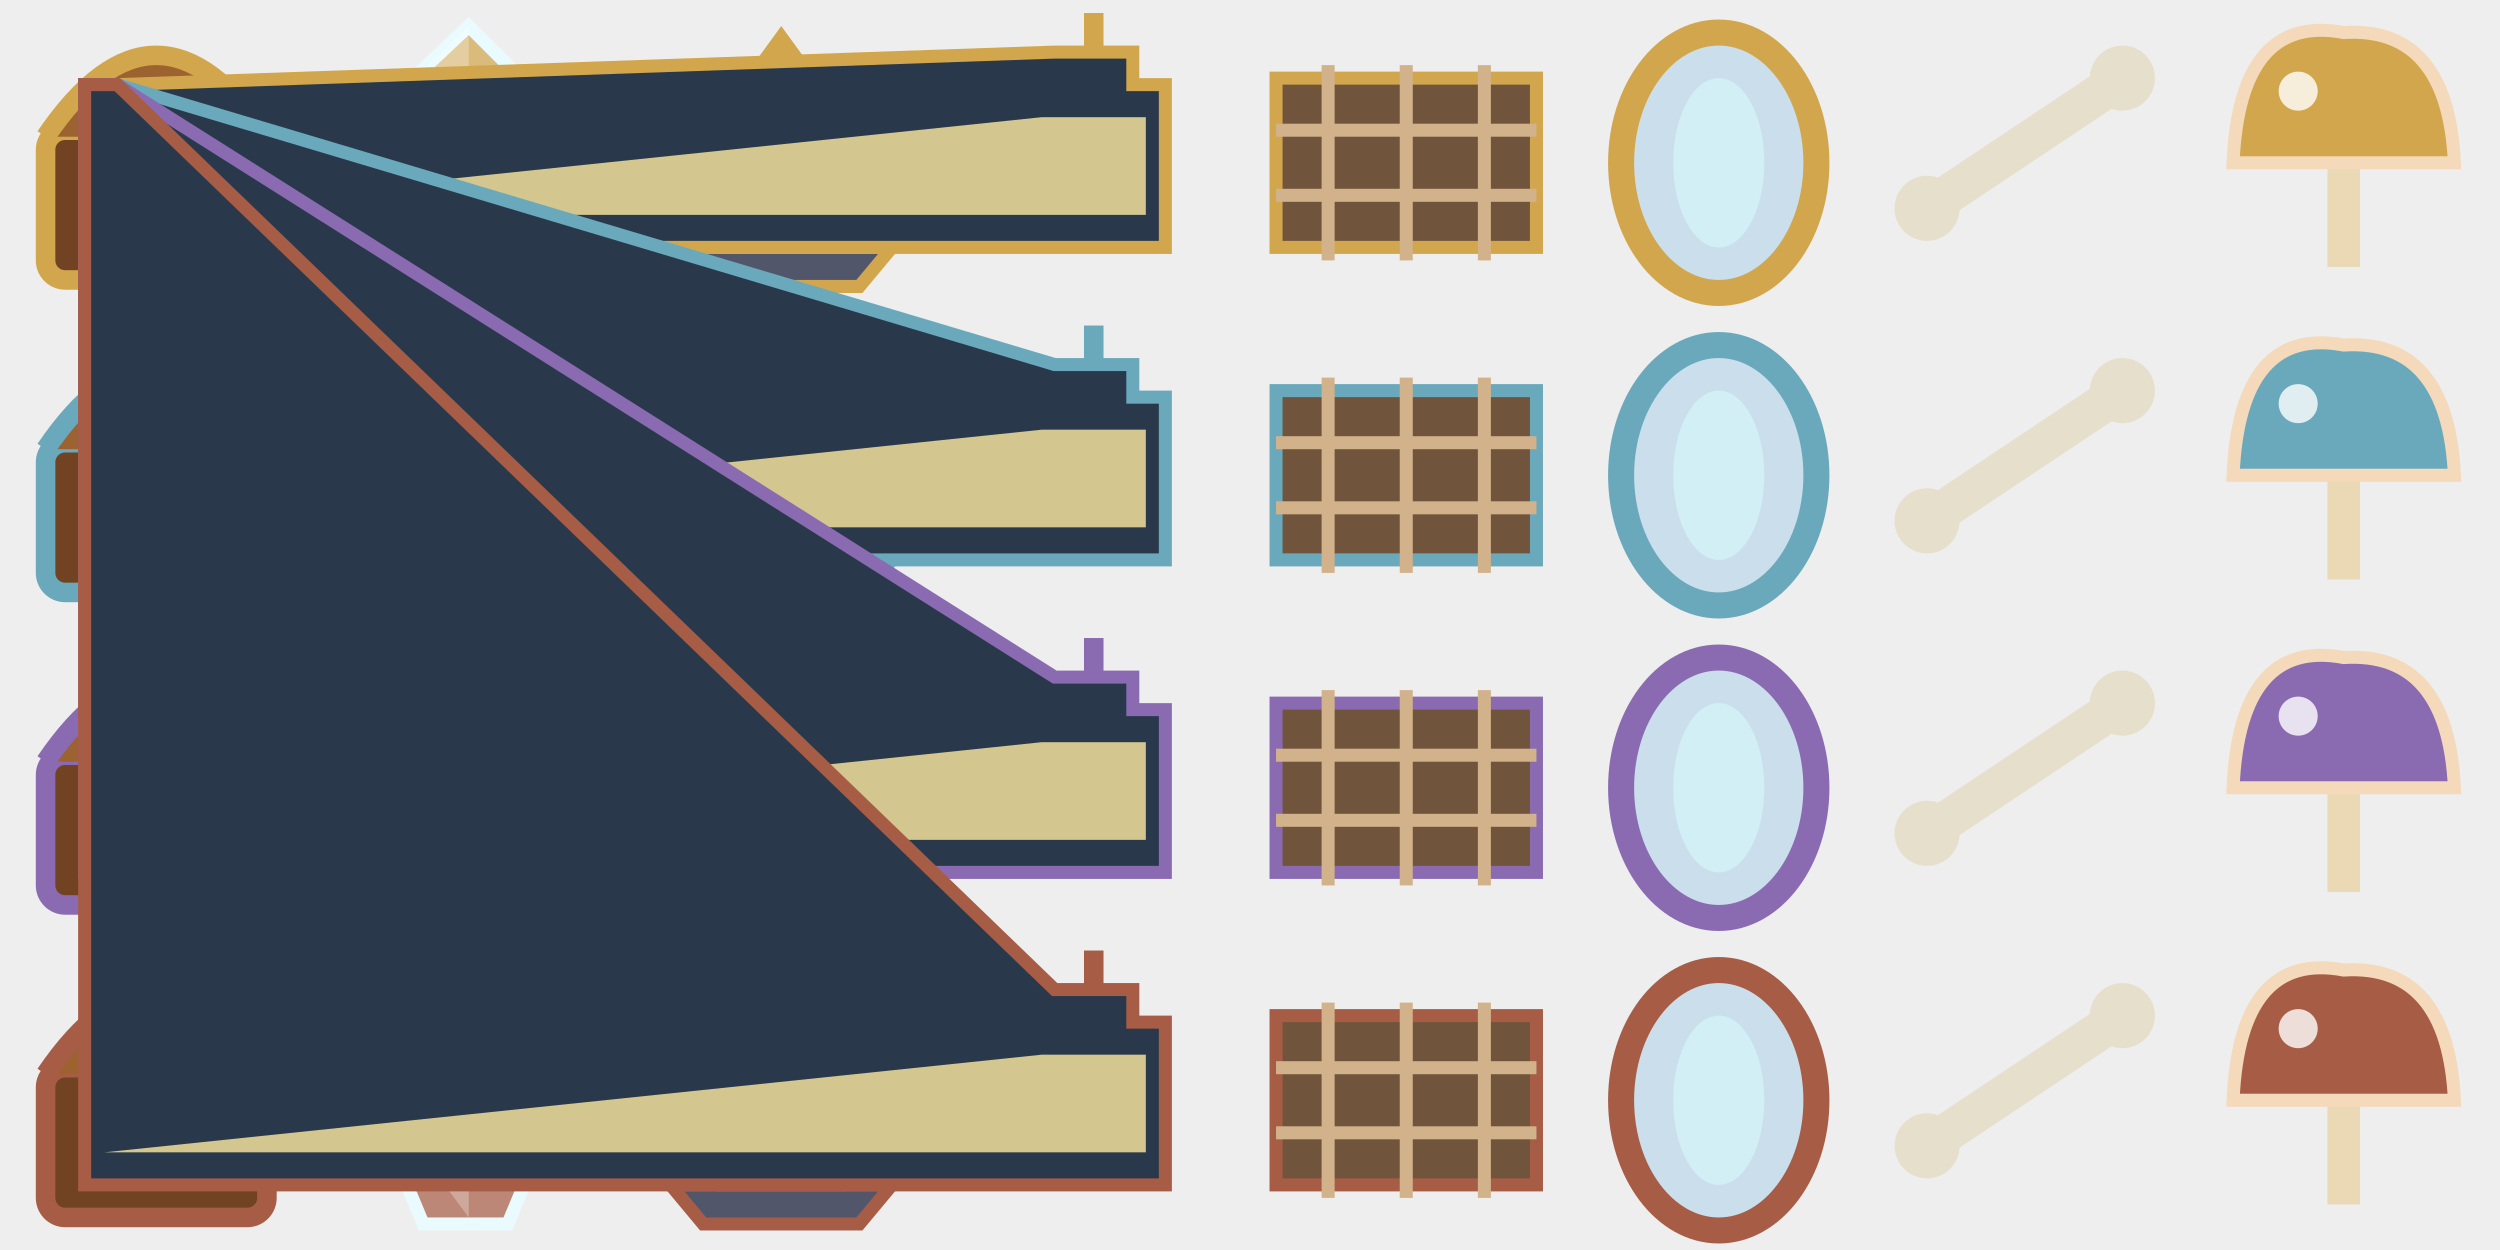
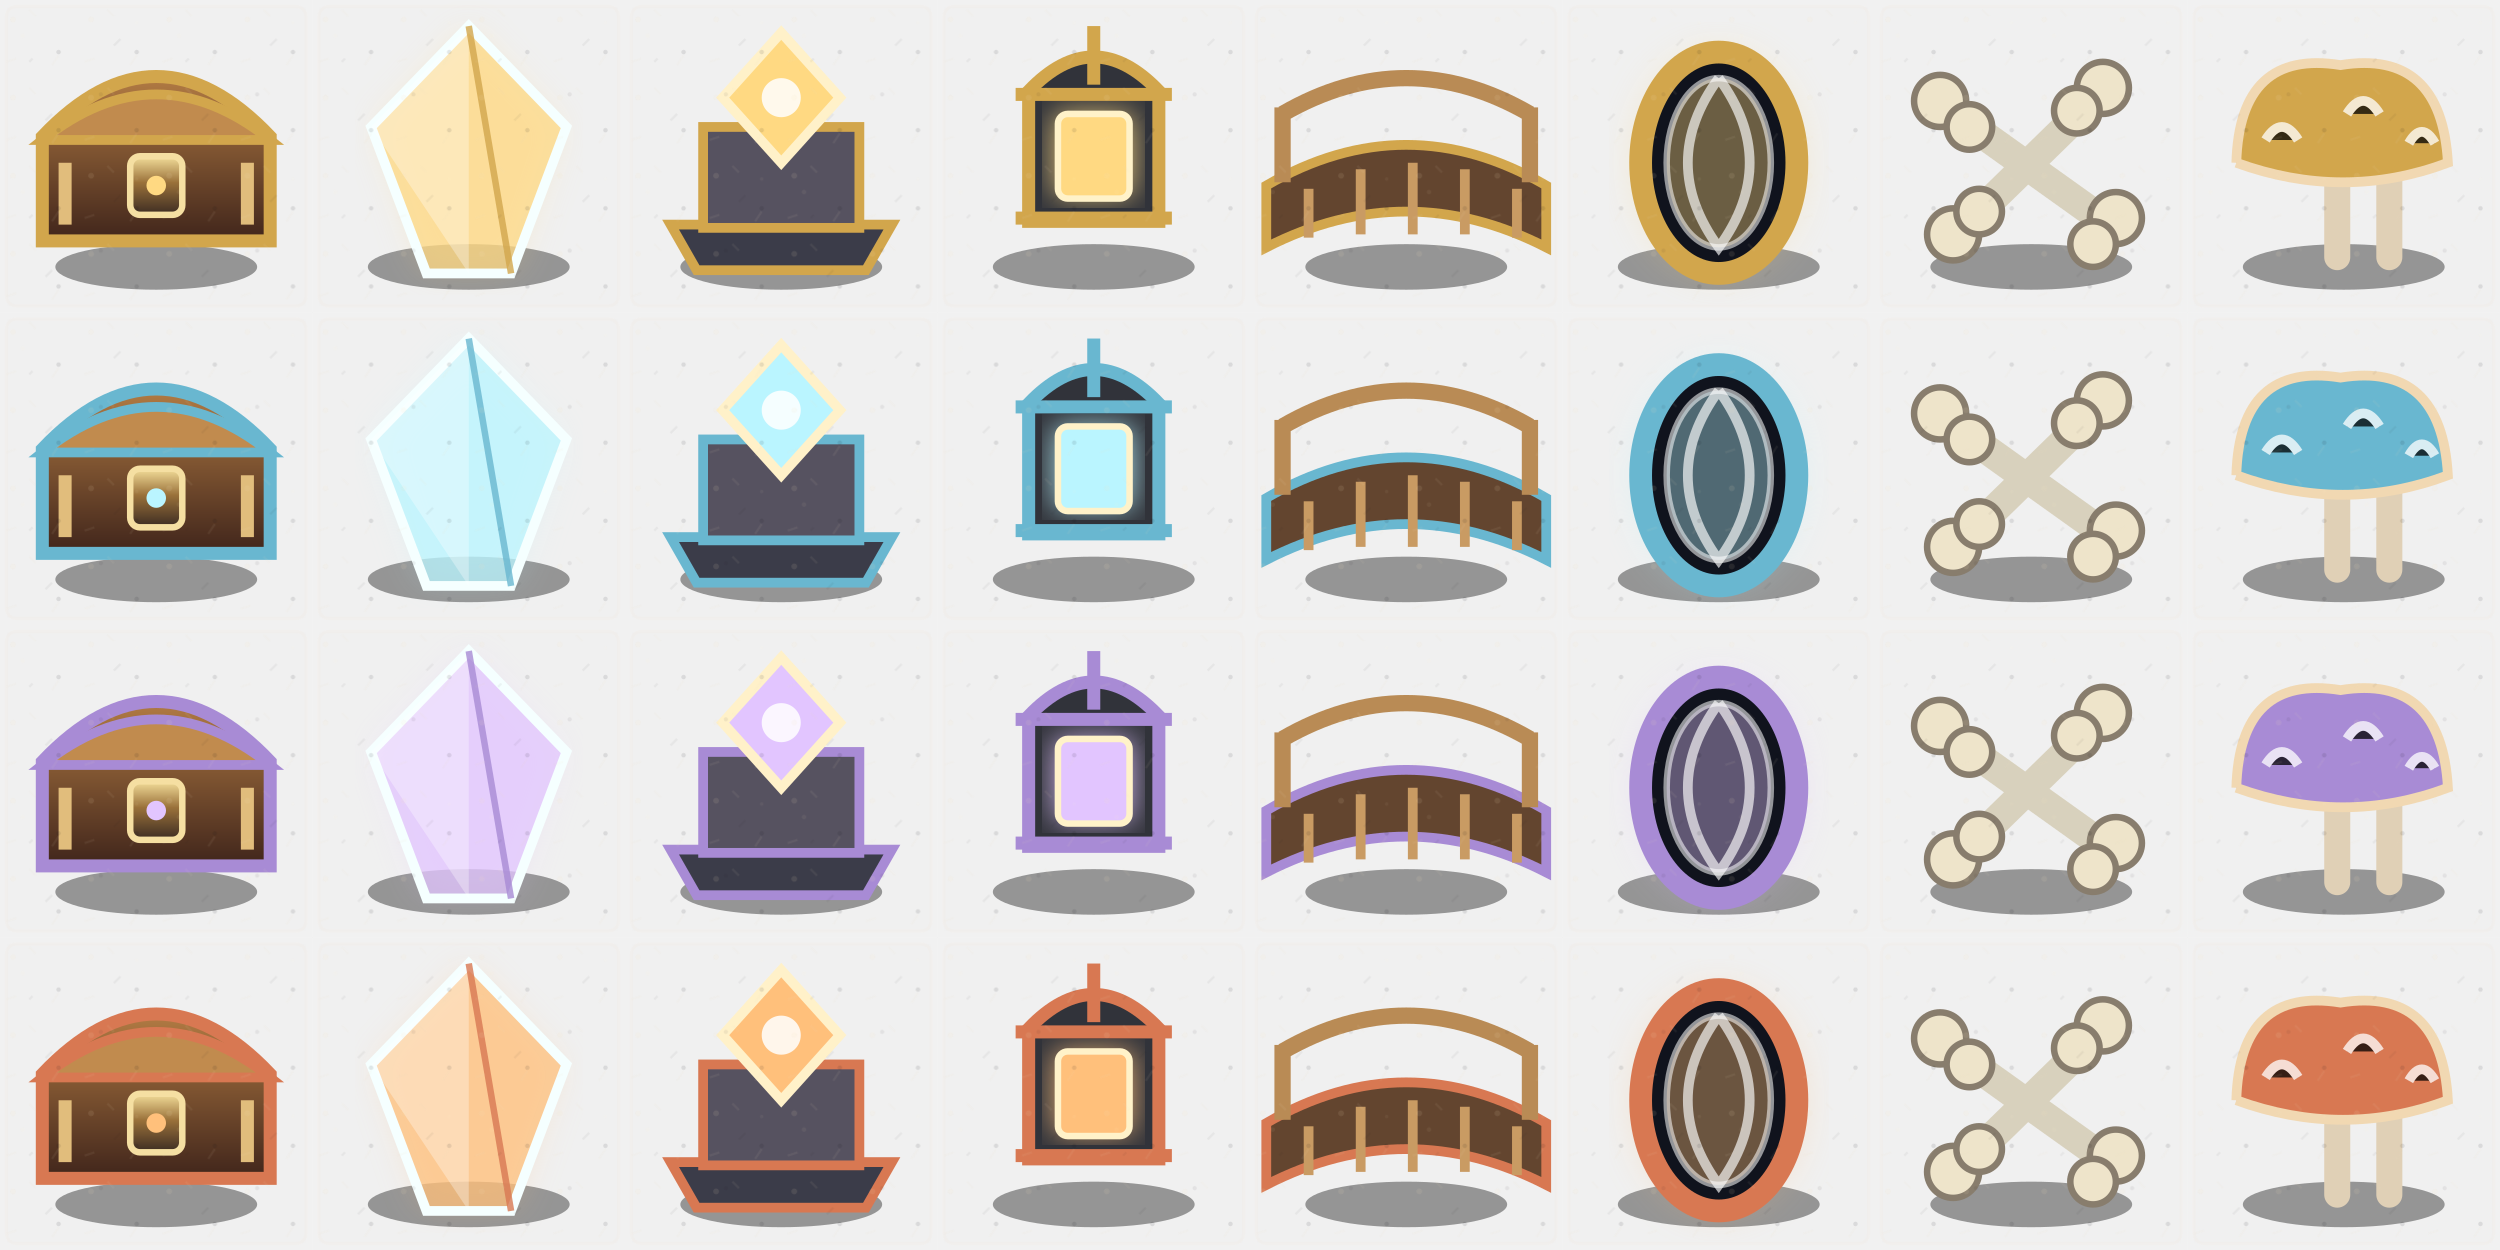
- <svg xmlns="http://www.w3.org/2000/svg" width="384" height="192" viewBox="0 0 384 192">
-   <g>
-     <rect x="0" y="0" width="48" height="48" fill="#101928" fill-opacity=".01" />
-     <rect x="7" y="20" width="34" height="23" rx="3" fill="#714322" stroke="#d2a64c" stroke-width="3" />
-     <path d="M7 21q17 -25 34 0" fill="#9c6330" stroke="#d2a64c" stroke-width="3" />
-     <rect x="21" y="28" width="6" height="8" fill="#f5db7d" />
-   </g>
-   <g>
-     <rect x="48" y="0" width="48" height="48" fill="#101928" fill-opacity=".01" />
-     <path d="M72 4L88 20L78 44L65 44L55 20Z" fill="#d2a64c" fill-opacity=".7" stroke="#e9fbff" stroke-width="2" />
-     <path d="M72 4L72 43L55 20Z" fill="#fff" fill-opacity=".28" />
-   </g>
-   <g>
-     <rect x="96" y="0" width="48" height="48" fill="#101928" fill-opacity=".01" />
-     <path d="M103 38H137L132 44H108Z" fill="#51566a" stroke="#d2a64c" stroke-width="2" />
-     <rect x="111" y="18" width="18" height="20" fill="#42465a" stroke="#d2a64c" stroke-width="2" />
-     <path d="M120 4l8 11l-8 9l-8 -9Z" fill="#d2a64c" />
-   </g>
-   <g>
-     <rect x="144" y="0" width="48" height="48" fill="#101928" fill-opacity=".01" />
-     <path d="M162 8h12v5h5v25H13V13h5Z" fill="#29394b" stroke="#d2a64c" stroke-width="2" />
-     <path d="M160 18h16v15H16Z" fill="#ffe9a0" fill-opacity=".8" />
-     <path d="M168 2v6" stroke="#d2a64c" stroke-width="3" />
-   </g>
-   <g>
-     <rect x="192" y="0" width="48" height="48" fill="#101928" fill-opacity=".01" />
-     <path d="M196 12H236V38H196Z" fill="#70543c" stroke="#d2a64c" stroke-width="2" />
-     <path d="M196 20H236M196 30H236M204 10v30m12 -30v30m12 -30v30" stroke="#d2b28a" stroke-width="2" />
-   </g>
-   <g>
-     <rect x="240" y="0" width="48" height="48" fill="#101928" fill-opacity=".01" />
-     <ellipse cx="264" cy="25" rx="15" ry="20" fill="#4ca9df" fill-opacity=".22" stroke="#d2a64c" stroke-width="4" />
-     <ellipse cx="264" cy="25" rx="7" ry="13" fill="#d9fbff" fill-opacity=".55" />
-   </g>
-   <g>
-     <rect x="288" y="0" width="48" height="48" fill="#101928" fill-opacity=".01" />
-     <path d="M296 32L326 12" stroke="#e6dfcc" stroke-width="6" />
-     <circle cx="296" cy="32" r="5" fill="#e6dfcc" />
-     <circle cx="326" cy="12" r="5" fill="#e6dfcc" />
-   </g>
-   <g>
-     <rect x="336" y="0" width="48" height="48" fill="#101928" fill-opacity=".01" />
-     <path d="M360 24v17" stroke="#ead9b4" stroke-width="5" />
-     <path d="M343 25q1 -23 17 -20q16 -1 17 20Z" fill="#d2a64c" stroke="#f4d9ba" stroke-width="2" />
-     <circle cx="353" cy="14" r="3" fill="#fff" fill-opacity=".8" />
-   </g>
-   <g>
-     <rect x="0" y="48" width="48" height="48" fill="#101928" fill-opacity=".01" />
-     <rect x="7" y="68" width="34" height="23" rx="3" fill="#714322" stroke="#69a9bb" stroke-width="3" />
-     <path d="M7 69q17 -25 34 0" fill="#9c6330" stroke="#69a9bb" stroke-width="3" />
-     <rect x="21" y="76" width="6" height="8" fill="#f5db7d" />
-   </g>
-   <g>
-     <rect x="48" y="48" width="48" height="48" fill="#101928" fill-opacity=".01" />
-     <path d="M72 52L88 68L78 92L65 92L55 68Z" fill="#69a9bb" fill-opacity=".7" stroke="#e9fbff" stroke-width="2" />
-     <path d="M72 52L72 91L55 68Z" fill="#fff" fill-opacity=".28" />
-   </g>
-   <g>
-     <rect x="96" y="48" width="48" height="48" fill="#101928" fill-opacity=".01" />
-     <path d="M103 86H137L132 92H108Z" fill="#51566a" stroke="#69a9bb" stroke-width="2" />
-     <rect x="111" y="66" width="18" height="20" fill="#42465a" stroke="#69a9bb" stroke-width="2" />
-     <path d="M120 52l8 11l-8 9l-8 -9Z" fill="#69a9bb" />
-   </g>
-   <g>
-     <rect x="144" y="48" width="48" height="48" fill="#101928" fill-opacity=".01" />
-     <path d="M162 56h12v5h5v25H13V13h5Z" fill="#29394b" stroke="#69a9bb" stroke-width="2" />
-     <path d="M160 66h16v15H16Z" fill="#ffe9a0" fill-opacity=".8" />
-     <path d="M168 50v6" stroke="#69a9bb" stroke-width="3" />
-   </g>
-   <g>
-     <rect x="192" y="48" width="48" height="48" fill="#101928" fill-opacity=".01" />
-     <path d="M196 60H236V86H196Z" fill="#70543c" stroke="#69a9bb" stroke-width="2" />
-     <path d="M196 68H236M196 78H236M204 58v30m12 -30v30m12 -30v30" stroke="#d2b28a" stroke-width="2" />
-   </g>
-   <g>
-     <rect x="240" y="48" width="48" height="48" fill="#101928" fill-opacity=".01" />
-     <ellipse cx="264" cy="73" rx="15" ry="20" fill="#4ca9df" fill-opacity=".22" stroke="#69a9bb" stroke-width="4" />
-     <ellipse cx="264" cy="73" rx="7" ry="13" fill="#d9fbff" fill-opacity=".55" />
-   </g>
-   <g>
-     <rect x="288" y="48" width="48" height="48" fill="#101928" fill-opacity=".01" />
-     <path d="M296 80L326 60" stroke="#e6dfcc" stroke-width="6" />
-     <circle cx="296" cy="80" r="5" fill="#e6dfcc" />
-     <circle cx="326" cy="60" r="5" fill="#e6dfcc" />
-   </g>
-   <g>
-     <rect x="336" y="48" width="48" height="48" fill="#101928" fill-opacity=".01" />
-     <path d="M360 72v17" stroke="#ead9b4" stroke-width="5" />
-     <path d="M343 73q1 -23 17 -20q16 -1 17 20Z" fill="#69a9bb" stroke="#f4d9ba" stroke-width="2" />
-     <circle cx="353" cy="62" r="3" fill="#fff" fill-opacity=".8" />
-   </g>
-   <g>
-     <rect x="0" y="96" width="48" height="48" fill="#101928" fill-opacity=".01" />
-     <rect x="7" y="116" width="34" height="23" rx="3" fill="#714322" stroke="#8a6bb2" stroke-width="3" />
-     <path d="M7 117q17 -25 34 0" fill="#9c6330" stroke="#8a6bb2" stroke-width="3" />
-     <rect x="21" y="124" width="6" height="8" fill="#f5db7d" />
-   </g>
-   <g>
-     <rect x="48" y="96" width="48" height="48" fill="#101928" fill-opacity=".01" />
-     <path d="M72 100L88 116L78 140L65 140L55 116Z" fill="#8a6bb2" fill-opacity=".7" stroke="#e9fbff" stroke-width="2" />
-     <path d="M72 100L72 139L55 116Z" fill="#fff" fill-opacity=".28" />
-   </g>
-   <g>
-     <rect x="96" y="96" width="48" height="48" fill="#101928" fill-opacity=".01" />
-     <path d="M103 134H137L132 140H108Z" fill="#51566a" stroke="#8a6bb2" stroke-width="2" />
-     <rect x="111" y="114" width="18" height="20" fill="#42465a" stroke="#8a6bb2" stroke-width="2" />
-     <path d="M120 100l8 11l-8 9l-8 -9Z" fill="#8a6bb2" />
-   </g>
-   <g>
-     <rect x="144" y="96" width="48" height="48" fill="#101928" fill-opacity=".01" />
-     <path d="M162 104h12v5h5v25H13V13h5Z" fill="#29394b" stroke="#8a6bb2" stroke-width="2" />
-     <path d="M160 114h16v15H16Z" fill="#ffe9a0" fill-opacity=".8" />
-     <path d="M168 98v6" stroke="#8a6bb2" stroke-width="3" />
-   </g>
-   <g>
-     <rect x="192" y="96" width="48" height="48" fill="#101928" fill-opacity=".01" />
-     <path d="M196 108H236V134H196Z" fill="#70543c" stroke="#8a6bb2" stroke-width="2" />
-     <path d="M196 116H236M196 126H236M204 106v30m12 -30v30m12 -30v30" stroke="#d2b28a" stroke-width="2" />
-   </g>
-   <g>
-     <rect x="240" y="96" width="48" height="48" fill="#101928" fill-opacity=".01" />
-     <ellipse cx="264" cy="121" rx="15" ry="20" fill="#4ca9df" fill-opacity=".22" stroke="#8a6bb2" stroke-width="4" />
-     <ellipse cx="264" cy="121" rx="7" ry="13" fill="#d9fbff" fill-opacity=".55" />
-   </g>
-   <g>
-     <rect x="288" y="96" width="48" height="48" fill="#101928" fill-opacity=".01" />
-     <path d="M296 128L326 108" stroke="#e6dfcc" stroke-width="6" />
-     <circle cx="296" cy="128" r="5" fill="#e6dfcc" />
-     <circle cx="326" cy="108" r="5" fill="#e6dfcc" />
-   </g>
-   <g>
-     <rect x="336" y="96" width="48" height="48" fill="#101928" fill-opacity=".01" />
-     <path d="M360 120v17" stroke="#ead9b4" stroke-width="5" />
-     <path d="M343 121q1 -23 17 -20q16 -1 17 20Z" fill="#8a6bb2" stroke="#f4d9ba" stroke-width="2" />
-     <circle cx="353" cy="110" r="3" fill="#fff" fill-opacity=".8" />
-   </g>
-   <g>
-     <rect x="0" y="144" width="48" height="48" fill="#101928" fill-opacity=".01" />
-     <rect x="7" y="164" width="34" height="23" rx="3" fill="#714322" stroke="#a75c45" stroke-width="3" />
-     <path d="M7 165q17 -25 34 0" fill="#9c6330" stroke="#a75c45" stroke-width="3" />
-     <rect x="21" y="172" width="6" height="8" fill="#f5db7d" />
-   </g>
-   <g>
-     <rect x="48" y="144" width="48" height="48" fill="#101928" fill-opacity=".01" />
-     <path d="M72 148L88 164L78 188L65 188L55 164Z" fill="#a75c45" fill-opacity=".7" stroke="#e9fbff" stroke-width="2" />
-     <path d="M72 148L72 187L55 164Z" fill="#fff" fill-opacity=".28" />
-   </g>
-   <g>
-     <rect x="96" y="144" width="48" height="48" fill="#101928" fill-opacity=".01" />
-     <path d="M103 182H137L132 188H108Z" fill="#51566a" stroke="#a75c45" stroke-width="2" />
-     <rect x="111" y="162" width="18" height="20" fill="#42465a" stroke="#a75c45" stroke-width="2" />
-     <path d="M120 148l8 11l-8 9l-8 -9Z" fill="#a75c45" />
-   </g>
-   <g>
-     <rect x="144" y="144" width="48" height="48" fill="#101928" fill-opacity=".01" />
-     <path d="M162 152h12v5h5v25H13V13h5Z" fill="#29394b" stroke="#a75c45" stroke-width="2" />
-     <path d="M160 162h16v15H16Z" fill="#ffe9a0" fill-opacity=".8" />
-     <path d="M168 146v6" stroke="#a75c45" stroke-width="3" />
-   </g>
-   <g>
-     <rect x="192" y="144" width="48" height="48" fill="#101928" fill-opacity=".01" />
-     <path d="M196 156H236V182H196Z" fill="#70543c" stroke="#a75c45" stroke-width="2" />
-     <path d="M196 164H236M196 174H236M204 154v30m12 -30v30m12 -30v30" stroke="#d2b28a" stroke-width="2" />
-   </g>
-   <g>
-     <rect x="240" y="144" width="48" height="48" fill="#101928" fill-opacity=".01" />
-     <ellipse cx="264" cy="169" rx="15" ry="20" fill="#4ca9df" fill-opacity=".22" stroke="#a75c45" stroke-width="4" />
-     <ellipse cx="264" cy="169" rx="7" ry="13" fill="#d9fbff" fill-opacity=".55" />
-   </g>
-   <g>
-     <rect x="288" y="144" width="48" height="48" fill="#101928" fill-opacity=".01" />
-     <path d="M296 176L326 156" stroke="#e6dfcc" stroke-width="6" />
-     <circle cx="296" cy="176" r="5" fill="#e6dfcc" />
-     <circle cx="326" cy="156" r="5" fill="#e6dfcc" />
-   </g>
-   <g>
-     <rect x="336" y="144" width="48" height="48" fill="#101928" fill-opacity=".01" />
-     <path d="M360 168v17" stroke="#ead9b4" stroke-width="5" />
-     <path d="M343 169q1 -23 17 -20q16 -1 17 20Z" fill="#a75c45" stroke="#f4d9ba" stroke-width="2" />
-     <circle cx="353" cy="158" r="3" fill="#fff" fill-opacity=".8" />
+ <svg xmlns="http://www.w3.org/2000/svg" width="768" height="384" viewBox="0 0 768 384" role="img" aria-label="High detail 2D fantasy environment props atlas, 8 columns by 4 themes">
+   <defs>
+     <linearGradient id="goldMetal" x2="0" y2="1">
+       <stop stop-color="#f4df9b" />
+       <stop offset=".45" stop-color="#9a713a" />
+       <stop offset="1" stop-color="#3b2b22" />
+     </linearGradient>
+     <linearGradient id="wood" x2="0" y2="1">
+       <stop stop-color="#b27b43" />
+       <stop offset="1" stop-color="#40251b" />
+     </linearGradient>
+     <linearGradient id="gem" x2=".8" y2="1">
+       <stop stop-color="#fff" />
+       <stop offset=".22" stop-color="#baf5ff" />
+       <stop offset="1" stop-color="#236d9b" />
+     </linearGradient>
+     <filter id="glow">
+       <feGaussianBlur stdDeviation="5" />
+     </filter>
+     <pattern id="prop-surface-grain" width="48" height="48" patternUnits="userSpaceOnUse">
+       <circle cx="7" cy="11" r=".7" fill="#fff0c8" opacity=".18" />
+       <circle cx="31" cy="29" r=".65" fill="#17131a" opacity=".2" />
+       <circle cx="42" cy="7" r=".55" fill="#fff0c8" opacity=".15" />
+       <path d="M14 37l2 -2m19 -21l2 -2m-28 7l1 -1" stroke="#17131a" stroke-width=".7" opacity=".15" />
+     </pattern>
+   </defs>
+   <g>
+     <ellipse cx="48" cy="82" rx="31" ry="7" fill="#000" opacity=".38" />
+     <path d="M13 42Q48 5 83 42V74H13Z" fill="url(#wood)" stroke="#d2a64c" stroke-width="4" />
+     <path d="M13 43Q48 15 83 43H13Z" fill="#c18b4e" stroke="#d2a64c" stroke-width="3" />
+     <path d="M20 50V69M76 50V69" stroke="#e1bd7c" stroke-width="4" />
+     <rect x="40" y="48" width="16" height="18" rx="3" fill="url(#goldMetal)" stroke="#f5dfa2" stroke-width="2" />
+     <circle cx="48" cy="57" r="3" fill="#ffd982" />
+     <rect x="1" y="1" width="94" height="94" fill="none" stroke="#fff" stroke-opacity=".09" stroke-width="2" />
+   </g>
+   <g>
+     <ellipse cx="144" cy="82" rx="31" ry="7" fill="#000" opacity=".38" />
+     <path d="M144 8L173 39L158 83H130L115 39Z" fill="#ffd982" opacity=".22" filter="url(#glow)" />
+     <path d="M144 8L174 39L157 84H131L114 39Z" fill="#ffd982" fill-opacity=".72" stroke="#f5ffff" stroke-width="3" />
+     <path d="M144 8V84L114 39Z" fill="#fff" fill-opacity=".32" />
+     <path d="M144 8L157 84" stroke="#d2a64c" stroke-width="2" opacity=".8" />
+     <rect x="97" y="1" width="94" height="94" fill="none" stroke="#fff" stroke-opacity=".09" stroke-width="2" />
+   </g>
+   <g>
+     <ellipse cx="240" cy="82" rx="31" ry="7" fill="#000" opacity=".38" />
+     <path d="M206 69H274L266 83H214Z" fill="#3b3c49" stroke="#d2a64c" stroke-width="3" />
+     <path d="M216 39H264V70H216Z" fill="#565260" stroke="#d2a64c" stroke-width="3" />
+     <path d="M240 10L258 30L240 50L222 30Z" fill="#ffd982" stroke="#fff1c9" stroke-width="3" />
+     <circle cx="240" cy="30" r="6" fill="#fff" opacity=".85" />
+     <rect x="193" y="1" width="94" height="94" fill="none" stroke="#fff" stroke-opacity=".09" stroke-width="2" />
+   </g>
+   <g>
+     <ellipse cx="336" cy="82" rx="31" ry="7" fill="#000" opacity=".38" />
+     <path d="M336 8V26M316 28Q336 7 356 28V68H316Z" fill="#31333a" stroke="#d2a64c" stroke-width="4" />
+     <rect x="323" y="34" width="26" height="27" rx="4" fill="#ffd982" opacity=".8" filter="url(#glow)" />
+     <rect x="325" y="35" width="22" height="26" rx="3" fill="#ffd982" stroke="#fff2c9" stroke-width="2" />
+     <path d="M312 29H360M312 67H360" stroke="#d2a64c" stroke-width="4" />
+     <rect x="289" y="1" width="94" height="94" fill="none" stroke="#fff" stroke-opacity=".09" stroke-width="2" />
+   </g>
+   <g>
+     <ellipse cx="432" cy="82" rx="31" ry="7" fill="#000" opacity=".38" />
+     <path d="M389 57Q432 32 475 57V76Q432 54 389 76Z" fill="#63452f" stroke="#d2a64c" stroke-width="3" />
+     <path d="M394 56L394 33M470 56L470 33M394 35Q432 13 470 35" fill="none" stroke="#b98b55" stroke-width="5" />
+     <path d="M402 58L402 73M418 52L418 72M434 50L434 72M450 52L450 72M466 58L466 73" stroke="#c99b63" stroke-width="3" />
+     <rect x="385" y="1" width="94" height="94" fill="none" stroke="#fff" stroke-opacity=".09" stroke-width="2" />
+   </g>
+   <g>
+     <ellipse cx="528" cy="82" rx="31" ry="7" fill="#000" opacity=".38" />
+     <ellipse cx="528" cy="50" rx="28" ry="36" fill="#ffd982" opacity=".2" filter="url(#glow)" />
+     <ellipse cx="528" cy="50" rx="24" ry="34" fill="#10131d" stroke="#d2a64c" stroke-width="7" />
+     <ellipse cx="528" cy="50" rx="16" ry="26" fill="#ffd982" fill-opacity=".38" stroke="#fff" stroke-opacity=".55" stroke-width="2" />
+     <path d="M528 24q-19 26 0 52q19 -26 0 -52" fill="none" stroke="#fff" stroke-width="3" opacity=".65" />
+     <rect x="481" y="1" width="94" height="94" fill="none" stroke="#fff" stroke-opacity=".09" stroke-width="2" />
+   </g>
+   <g>
+     <ellipse cx="624" cy="82" rx="31" ry="7" fill="#000" opacity=".38" />
+     <g stroke="#d8d1bd" stroke-width="9" stroke-linecap="round">
+       <path d="M599 34L648 69M603 70L645 29" />
+     </g>
+     <g fill="#eee4ca" stroke="#887d6d" stroke-width="2">
+       <circle cx="596" cy="31" r="8" />
+       <circle cx="605" cy="39" r="7" />
+       <circle cx="650" cy="67" r="8" />
+       <circle cx="643" cy="75" r="7" />
+       <circle cx="600" cy="72" r="8" />
+       <circle cx="608" cy="65" r="7" />
+       <circle cx="646" cy="27" r="8" />
+       <circle cx="638" cy="34" r="7" />
+     </g>
+     <rect x="577" y="1" width="94" height="94" fill="none" stroke="#fff" stroke-opacity=".09" stroke-width="2" />
+   </g>
+   <g>
+     <ellipse cx="720" cy="82" rx="31" ry="7" fill="#000" opacity=".38" />
+     <path d="M718 49V79M734 53V79" stroke="#e0d0b6" stroke-width="8" stroke-linecap="round" />
+     <path d="M687 50Q688 15 719 20Q750 15 752 50Q720 62 687 50" fill="#d2a64c" stroke="#f1d8b2" stroke-width="3" />
+     <path d="M696 43q5 -8 10 0m15 -8q5 -8 10 0m9 9q4 -7 8 0" stroke="#fff" stroke-width="3" opacity=".75" />
+     <rect x="673" y="1" width="94" height="94" fill="none" stroke="#fff" stroke-opacity=".09" stroke-width="2" />
+   </g>
+   <g>
+     <ellipse cx="48" cy="178" rx="31" ry="7" fill="#000" opacity=".38" />
+     <path d="M13 138Q48 101 83 138V170H13Z" fill="url(#wood)" stroke="#69b7d0" stroke-width="4" />
+     <path d="M13 139Q48 111 83 139H13Z" fill="#c18b4e" stroke="#69b7d0" stroke-width="3" />
+     <path d="M20 146V165M76 146V165" stroke="#e1bd7c" stroke-width="4" />
+     <rect x="40" y="144" width="16" height="18" rx="3" fill="url(#goldMetal)" stroke="#f5dfa2" stroke-width="2" />
+     <circle cx="48" cy="153" r="3" fill="#baf5ff" />
+     <rect x="1" y="97" width="94" height="94" fill="none" stroke="#fff" stroke-opacity=".09" stroke-width="2" />
+   </g>
+   <g>
+     <ellipse cx="144" cy="178" rx="31" ry="7" fill="#000" opacity=".38" />
+     <path d="M144 104L173 135L158 179H130L115 135Z" fill="#baf5ff" opacity=".22" filter="url(#glow)" />
+     <path d="M144 104L174 135L157 180H131L114 135Z" fill="#baf5ff" fill-opacity=".72" stroke="#f5ffff" stroke-width="3" />
+     <path d="M144 104V180L114 135Z" fill="#fff" fill-opacity=".32" />
+     <path d="M144 104L157 180" stroke="#69b7d0" stroke-width="2" opacity=".8" />
+     <rect x="97" y="97" width="94" height="94" fill="none" stroke="#fff" stroke-opacity=".09" stroke-width="2" />
+   </g>
+   <g>
+     <ellipse cx="240" cy="178" rx="31" ry="7" fill="#000" opacity=".38" />
+     <path d="M206 165H274L266 179H214Z" fill="#3b3c49" stroke="#69b7d0" stroke-width="3" />
+     <path d="M216 135H264V166H216Z" fill="#565260" stroke="#69b7d0" stroke-width="3" />
+     <path d="M240 106L258 126L240 146L222 126Z" fill="#baf5ff" stroke="#fff1c9" stroke-width="3" />
+     <circle cx="240" cy="126" r="6" fill="#fff" opacity=".85" />
+     <rect x="193" y="97" width="94" height="94" fill="none" stroke="#fff" stroke-opacity=".09" stroke-width="2" />
+   </g>
+   <g>
+     <ellipse cx="336" cy="178" rx="31" ry="7" fill="#000" opacity=".38" />
+     <path d="M336 104V122M316 124Q336 103 356 124V164H316Z" fill="#31333a" stroke="#69b7d0" stroke-width="4" />
+     <rect x="323" y="130" width="26" height="27" rx="4" fill="#baf5ff" opacity=".8" filter="url(#glow)" />
+     <rect x="325" y="131" width="22" height="26" rx="3" fill="#baf5ff" stroke="#fff2c9" stroke-width="2" />
+     <path d="M312 125H360M312 163H360" stroke="#69b7d0" stroke-width="4" />
+     <rect x="289" y="97" width="94" height="94" fill="none" stroke="#fff" stroke-opacity=".09" stroke-width="2" />
+   </g>
+   <g>
+     <ellipse cx="432" cy="178" rx="31" ry="7" fill="#000" opacity=".38" />
+     <path d="M389 153Q432 128 475 153V172Q432 150 389 172Z" fill="#63452f" stroke="#69b7d0" stroke-width="3" />
+     <path d="M394 152L394 129M470 152L470 129M394 131Q432 109 470 131" fill="none" stroke="#b98b55" stroke-width="5" />
+     <path d="M402 154L402 169M418 148L418 168M434 146L434 168M450 148L450 168M466 154L466 169" stroke="#c99b63" stroke-width="3" />
+     <rect x="385" y="97" width="94" height="94" fill="none" stroke="#fff" stroke-opacity=".09" stroke-width="2" />
+   </g>
+   <g>
+     <ellipse cx="528" cy="178" rx="31" ry="7" fill="#000" opacity=".38" />
+     <ellipse cx="528" cy="146" rx="28" ry="36" fill="#baf5ff" opacity=".2" filter="url(#glow)" />
+     <ellipse cx="528" cy="146" rx="24" ry="34" fill="#10131d" stroke="#69b7d0" stroke-width="7" />
+     <ellipse cx="528" cy="146" rx="16" ry="26" fill="#baf5ff" fill-opacity=".38" stroke="#fff" stroke-opacity=".55" stroke-width="2" />
+     <path d="M528 120q-19 26 0 52q19 -26 0 -52" fill="none" stroke="#fff" stroke-width="3" opacity=".65" />
+     <rect x="481" y="97" width="94" height="94" fill="none" stroke="#fff" stroke-opacity=".09" stroke-width="2" />
+   </g>
+   <g>
+     <ellipse cx="624" cy="178" rx="31" ry="7" fill="#000" opacity=".38" />
+     <g stroke="#d8d1bd" stroke-width="9" stroke-linecap="round">
+       <path d="M599 130L648 165M603 166L645 125" />
+     </g>
+     <g fill="#eee4ca" stroke="#887d6d" stroke-width="2">
+       <circle cx="596" cy="127" r="8" />
+       <circle cx="605" cy="135" r="7" />
+       <circle cx="650" cy="163" r="8" />
+       <circle cx="643" cy="171" r="7" />
+       <circle cx="600" cy="168" r="8" />
+       <circle cx="608" cy="161" r="7" />
+       <circle cx="646" cy="123" r="8" />
+       <circle cx="638" cy="130" r="7" />
+     </g>
+     <rect x="577" y="97" width="94" height="94" fill="none" stroke="#fff" stroke-opacity=".09" stroke-width="2" />
+   </g>
+   <g>
+     <ellipse cx="720" cy="178" rx="31" ry="7" fill="#000" opacity=".38" />
+     <path d="M718 145V175M734 149V175" stroke="#e0d0b6" stroke-width="8" stroke-linecap="round" />
+     <path d="M687 146Q688 111 719 116Q750 111 752 146Q720 158 687 146" fill="#69b7d0" stroke="#f1d8b2" stroke-width="3" />
+     <path d="M696 139q5 -8 10 0m15 -8q5 -8 10 0m9 9q4 -7 8 0" stroke="#fff" stroke-width="3" opacity=".75" />
+     <rect x="673" y="97" width="94" height="94" fill="none" stroke="#fff" stroke-opacity=".09" stroke-width="2" />
+   </g>
+   <g>
+     <ellipse cx="48" cy="274" rx="31" ry="7" fill="#000" opacity=".38" />
+     <path d="M13 234Q48 197 83 234V266H13Z" fill="url(#wood)" stroke="#a88bd5" stroke-width="4" />
+     <path d="M13 235Q48 207 83 235H13Z" fill="#c18b4e" stroke="#a88bd5" stroke-width="3" />
+     <path d="M20 242V261M76 242V261" stroke="#e1bd7c" stroke-width="4" />
+     <rect x="40" y="240" width="16" height="18" rx="3" fill="url(#goldMetal)" stroke="#f5dfa2" stroke-width="2" />
+     <circle cx="48" cy="249" r="3" fill="#e2c5ff" />
+     <rect x="1" y="193" width="94" height="94" fill="none" stroke="#fff" stroke-opacity=".09" stroke-width="2" />
+   </g>
+   <g>
+     <ellipse cx="144" cy="274" rx="31" ry="7" fill="#000" opacity=".38" />
+     <path d="M144 200L173 231L158 275H130L115 231Z" fill="#e2c5ff" opacity=".22" filter="url(#glow)" />
+     <path d="M144 200L174 231L157 276H131L114 231Z" fill="#e2c5ff" fill-opacity=".72" stroke="#f5ffff" stroke-width="3" />
+     <path d="M144 200V276L114 231Z" fill="#fff" fill-opacity=".32" />
+     <path d="M144 200L157 276" stroke="#a88bd5" stroke-width="2" opacity=".8" />
+     <rect x="97" y="193" width="94" height="94" fill="none" stroke="#fff" stroke-opacity=".09" stroke-width="2" />
+   </g>
+   <g>
+     <ellipse cx="240" cy="274" rx="31" ry="7" fill="#000" opacity=".38" />
+     <path d="M206 261H274L266 275H214Z" fill="#3b3c49" stroke="#a88bd5" stroke-width="3" />
+     <path d="M216 231H264V262H216Z" fill="#565260" stroke="#a88bd5" stroke-width="3" />
+     <path d="M240 202L258 222L240 242L222 222Z" fill="#e2c5ff" stroke="#fff1c9" stroke-width="3" />
+     <circle cx="240" cy="222" r="6" fill="#fff" opacity=".85" />
+     <rect x="193" y="193" width="94" height="94" fill="none" stroke="#fff" stroke-opacity=".09" stroke-width="2" />
+   </g>
+   <g>
+     <ellipse cx="336" cy="274" rx="31" ry="7" fill="#000" opacity=".38" />
+     <path d="M336 200V218M316 220Q336 199 356 220V260H316Z" fill="#31333a" stroke="#a88bd5" stroke-width="4" />
+     <rect x="323" y="226" width="26" height="27" rx="4" fill="#e2c5ff" opacity=".8" filter="url(#glow)" />
+     <rect x="325" y="227" width="22" height="26" rx="3" fill="#e2c5ff" stroke="#fff2c9" stroke-width="2" />
+     <path d="M312 221H360M312 259H360" stroke="#a88bd5" stroke-width="4" />
+     <rect x="289" y="193" width="94" height="94" fill="none" stroke="#fff" stroke-opacity=".09" stroke-width="2" />
+   </g>
+   <g>
+     <ellipse cx="432" cy="274" rx="31" ry="7" fill="#000" opacity=".38" />
+     <path d="M389 249Q432 224 475 249V268Q432 246 389 268Z" fill="#63452f" stroke="#a88bd5" stroke-width="3" />
+     <path d="M394 248L394 225M470 248L470 225M394 227Q432 205 470 227" fill="none" stroke="#b98b55" stroke-width="5" />
+     <path d="M402 250L402 265M418 244L418 264M434 242L434 264M450 244L450 264M466 250L466 265" stroke="#c99b63" stroke-width="3" />
+     <rect x="385" y="193" width="94" height="94" fill="none" stroke="#fff" stroke-opacity=".09" stroke-width="2" />
+   </g>
+   <g>
+     <ellipse cx="528" cy="274" rx="31" ry="7" fill="#000" opacity=".38" />
+     <ellipse cx="528" cy="242" rx="28" ry="36" fill="#e2c5ff" opacity=".2" filter="url(#glow)" />
+     <ellipse cx="528" cy="242" rx="24" ry="34" fill="#10131d" stroke="#a88bd5" stroke-width="7" />
+     <ellipse cx="528" cy="242" rx="16" ry="26" fill="#e2c5ff" fill-opacity=".38" stroke="#fff" stroke-opacity=".55" stroke-width="2" />
+     <path d="M528 216q-19 26 0 52q19 -26 0 -52" fill="none" stroke="#fff" stroke-width="3" opacity=".65" />
+     <rect x="481" y="193" width="94" height="94" fill="none" stroke="#fff" stroke-opacity=".09" stroke-width="2" />
+   </g>
+   <g>
+     <ellipse cx="624" cy="274" rx="31" ry="7" fill="#000" opacity=".38" />
+     <g stroke="#d8d1bd" stroke-width="9" stroke-linecap="round">
+       <path d="M599 226L648 261M603 262L645 221" />
+     </g>
+     <g fill="#eee4ca" stroke="#887d6d" stroke-width="2">
+       <circle cx="596" cy="223" r="8" />
+       <circle cx="605" cy="231" r="7" />
+       <circle cx="650" cy="259" r="8" />
+       <circle cx="643" cy="267" r="7" />
+       <circle cx="600" cy="264" r="8" />
+       <circle cx="608" cy="257" r="7" />
+       <circle cx="646" cy="219" r="8" />
+       <circle cx="638" cy="226" r="7" />
+     </g>
+     <rect x="577" y="193" width="94" height="94" fill="none" stroke="#fff" stroke-opacity=".09" stroke-width="2" />
+   </g>
+   <g>
+     <ellipse cx="720" cy="274" rx="31" ry="7" fill="#000" opacity=".38" />
+     <path d="M718 241V271M734 245V271" stroke="#e0d0b6" stroke-width="8" stroke-linecap="round" />
+     <path d="M687 242Q688 207 719 212Q750 207 752 242Q720 254 687 242" fill="#a88bd5" stroke="#f1d8b2" stroke-width="3" />
+     <path d="M696 235q5 -8 10 0m15 -8q5 -8 10 0m9 9q4 -7 8 0" stroke="#fff" stroke-width="3" opacity=".75" />
+     <rect x="673" y="193" width="94" height="94" fill="none" stroke="#fff" stroke-opacity=".09" stroke-width="2" />
+   </g>
+   <g>
+     <ellipse cx="48" cy="370" rx="31" ry="7" fill="#000" opacity=".38" />
+     <path d="M13 330Q48 293 83 330V362H13Z" fill="url(#wood)" stroke="#d87852" stroke-width="4" />
+     <path d="M13 331Q48 303 83 331H13Z" fill="#c18b4e" stroke="#d87852" stroke-width="3" />
+     <path d="M20 338V357M76 338V357" stroke="#e1bd7c" stroke-width="4" />
+     <rect x="40" y="336" width="16" height="18" rx="3" fill="url(#goldMetal)" stroke="#f5dfa2" stroke-width="2" />
+     <circle cx="48" cy="345" r="3" fill="#ffc07b" />
+     <rect x="1" y="289" width="94" height="94" fill="none" stroke="#fff" stroke-opacity=".09" stroke-width="2" />
+   </g>
+   <g>
+     <ellipse cx="144" cy="370" rx="31" ry="7" fill="#000" opacity=".38" />
+     <path d="M144 296L173 327L158 371H130L115 327Z" fill="#ffc07b" opacity=".22" filter="url(#glow)" />
+     <path d="M144 296L174 327L157 372H131L114 327Z" fill="#ffc07b" fill-opacity=".72" stroke="#f5ffff" stroke-width="3" />
+     <path d="M144 296V372L114 327Z" fill="#fff" fill-opacity=".32" />
+     <path d="M144 296L157 372" stroke="#d87852" stroke-width="2" opacity=".8" />
+     <rect x="97" y="289" width="94" height="94" fill="none" stroke="#fff" stroke-opacity=".09" stroke-width="2" />
+   </g>
+   <g>
+     <ellipse cx="240" cy="370" rx="31" ry="7" fill="#000" opacity=".38" />
+     <path d="M206 357H274L266 371H214Z" fill="#3b3c49" stroke="#d87852" stroke-width="3" />
+     <path d="M216 327H264V358H216Z" fill="#565260" stroke="#d87852" stroke-width="3" />
+     <path d="M240 298L258 318L240 338L222 318Z" fill="#ffc07b" stroke="#fff1c9" stroke-width="3" />
+     <circle cx="240" cy="318" r="6" fill="#fff" opacity=".85" />
+     <rect x="193" y="289" width="94" height="94" fill="none" stroke="#fff" stroke-opacity=".09" stroke-width="2" />
+   </g>
+   <g>
+     <ellipse cx="336" cy="370" rx="31" ry="7" fill="#000" opacity=".38" />
+     <path d="M336 296V314M316 316Q336 295 356 316V356H316Z" fill="#31333a" stroke="#d87852" stroke-width="4" />
+     <rect x="323" y="322" width="26" height="27" rx="4" fill="#ffc07b" opacity=".8" filter="url(#glow)" />
+     <rect x="325" y="323" width="22" height="26" rx="3" fill="#ffc07b" stroke="#fff2c9" stroke-width="2" />
+     <path d="M312 317H360M312 355H360" stroke="#d87852" stroke-width="4" />
+     <rect x="289" y="289" width="94" height="94" fill="none" stroke="#fff" stroke-opacity=".09" stroke-width="2" />
+   </g>
+   <g>
+     <ellipse cx="432" cy="370" rx="31" ry="7" fill="#000" opacity=".38" />
+     <path d="M389 345Q432 320 475 345V364Q432 342 389 364Z" fill="#63452f" stroke="#d87852" stroke-width="3" />
+     <path d="M394 344L394 321M470 344L470 321M394 323Q432 301 470 323" fill="none" stroke="#b98b55" stroke-width="5" />
+     <path d="M402 346L402 361M418 340L418 360M434 338L434 360M450 340L450 360M466 346L466 361" stroke="#c99b63" stroke-width="3" />
+     <rect x="385" y="289" width="94" height="94" fill="none" stroke="#fff" stroke-opacity=".09" stroke-width="2" />
+   </g>
+   <g>
+     <ellipse cx="528" cy="370" rx="31" ry="7" fill="#000" opacity=".38" />
+     <ellipse cx="528" cy="338" rx="28" ry="36" fill="#ffc07b" opacity=".2" filter="url(#glow)" />
+     <ellipse cx="528" cy="338" rx="24" ry="34" fill="#10131d" stroke="#d87852" stroke-width="7" />
+     <ellipse cx="528" cy="338" rx="16" ry="26" fill="#ffc07b" fill-opacity=".38" stroke="#fff" stroke-opacity=".55" stroke-width="2" />
+     <path d="M528 312q-19 26 0 52q19 -26 0 -52" fill="none" stroke="#fff" stroke-width="3" opacity=".65" />
+     <rect x="481" y="289" width="94" height="94" fill="none" stroke="#fff" stroke-opacity=".09" stroke-width="2" />
+   </g>
+   <g>
+     <ellipse cx="624" cy="370" rx="31" ry="7" fill="#000" opacity=".38" />
+     <g stroke="#d8d1bd" stroke-width="9" stroke-linecap="round">
+       <path d="M599 322L648 357M603 358L645 317" />
+     </g>
+     <g fill="#eee4ca" stroke="#887d6d" stroke-width="2">
+       <circle cx="596" cy="319" r="8" />
+       <circle cx="605" cy="327" r="7" />
+       <circle cx="650" cy="355" r="8" />
+       <circle cx="643" cy="363" r="7" />
+       <circle cx="600" cy="360" r="8" />
+       <circle cx="608" cy="353" r="7" />
+       <circle cx="646" cy="315" r="8" />
+       <circle cx="638" cy="322" r="7" />
+     </g>
+     <rect x="577" y="289" width="94" height="94" fill="none" stroke="#fff" stroke-opacity=".09" stroke-width="2" />
+   </g>
+   <g>
+     <ellipse cx="720" cy="370" rx="31" ry="7" fill="#000" opacity=".38" />
+     <path d="M718 337V367M734 341V367" stroke="#e0d0b6" stroke-width="8" stroke-linecap="round" />
+     <path d="M687 338Q688 303 719 308Q750 303 752 338Q720 350 687 338" fill="#d87852" stroke="#f1d8b2" stroke-width="3" />
+     <path d="M696 331q5 -8 10 0m15 -8q5 -8 10 0m9 9q4 -7 8 0" stroke="#fff" stroke-width="3" opacity=".75" />
+     <rect x="673" y="289" width="94" height="94" fill="none" stroke="#fff" stroke-opacity=".09" stroke-width="2" />
+   </g>
+   <rect x="0" y="0" width="768" height="384" fill="url(#prop-surface-grain)" opacity=".32" pointer-events="none" />
+   <defs>
+     <pattern id="rift-prop-wear" width="24" height="24" patternUnits="userSpaceOnUse">
+       <circle cx="4" cy="6" r=".9" fill="#f1dfbd" opacity=".3" />
+       <circle cx="18" cy="16" r=".7" fill="#0b0d12" opacity=".28" />
+       <path d="M9 3l2 2m7 12l-2 3M2 19l3 -1" stroke="#e8d8b9" stroke-width=".7" opacity=".2" />
+     </pattern>
+   </defs>
+   <g pointer-events="none">
+     <g>
+       <rect x="0" y="0" width="96" height="96" fill="url(#rift-prop-wear)" opacity=".34" />
+       <rect x="2" y="2" width="92" height="92" rx="3" fill="none" stroke="#f4e5c8" stroke-opacity=".09" stroke-width="1" />
+     </g>
+     <g>
+       <rect x="96" y="0" width="96" height="96" fill="url(#rift-prop-wear)" opacity=".34" />
+       <rect x="98" y="2" width="92" height="92" rx="3" fill="none" stroke="#f4e5c8" stroke-opacity=".09" stroke-width="1" />
+     </g>
+     <g>
+       <rect x="192" y="0" width="96" height="96" fill="url(#rift-prop-wear)" opacity=".34" />
+       <rect x="194" y="2" width="92" height="92" rx="3" fill="none" stroke="#f4e5c8" stroke-opacity=".09" stroke-width="1" />
+     </g>
+     <g>
+       <rect x="288" y="0" width="96" height="96" fill="url(#rift-prop-wear)" opacity=".34" />
+       <rect x="290" y="2" width="92" height="92" rx="3" fill="none" stroke="#f4e5c8" stroke-opacity=".09" stroke-width="1" />
+     </g>
+     <g>
+       <rect x="384" y="0" width="96" height="96" fill="url(#rift-prop-wear)" opacity=".34" />
+       <rect x="386" y="2" width="92" height="92" rx="3" fill="none" stroke="#f4e5c8" stroke-opacity=".09" stroke-width="1" />
+     </g>
+     <g>
+       <rect x="480" y="0" width="96" height="96" fill="url(#rift-prop-wear)" opacity=".34" />
+       <rect x="482" y="2" width="92" height="92" rx="3" fill="none" stroke="#f4e5c8" stroke-opacity=".09" stroke-width="1" />
+     </g>
+     <g>
+       <rect x="576" y="0" width="96" height="96" fill="url(#rift-prop-wear)" opacity=".34" />
+       <rect x="578" y="2" width="92" height="92" rx="3" fill="none" stroke="#f4e5c8" stroke-opacity=".09" stroke-width="1" />
+     </g>
+     <g>
+       <rect x="672" y="0" width="96" height="96" fill="url(#rift-prop-wear)" opacity=".34" />
+       <rect x="674" y="2" width="92" height="92" rx="3" fill="none" stroke="#f4e5c8" stroke-opacity=".09" stroke-width="1" />
+     </g>
+     <g>
+       <rect x="0" y="96" width="96" height="96" fill="url(#rift-prop-wear)" opacity=".34" />
+       <rect x="2" y="98" width="92" height="92" rx="3" fill="none" stroke="#f4e5c8" stroke-opacity=".09" stroke-width="1" />
+     </g>
+     <g>
+       <rect x="96" y="96" width="96" height="96" fill="url(#rift-prop-wear)" opacity=".34" />
+       <rect x="98" y="98" width="92" height="92" rx="3" fill="none" stroke="#f4e5c8" stroke-opacity=".09" stroke-width="1" />
+     </g>
+     <g>
+       <rect x="192" y="96" width="96" height="96" fill="url(#rift-prop-wear)" opacity=".34" />
+       <rect x="194" y="98" width="92" height="92" rx="3" fill="none" stroke="#f4e5c8" stroke-opacity=".09" stroke-width="1" />
+     </g>
+     <g>
+       <rect x="288" y="96" width="96" height="96" fill="url(#rift-prop-wear)" opacity=".34" />
+       <rect x="290" y="98" width="92" height="92" rx="3" fill="none" stroke="#f4e5c8" stroke-opacity=".09" stroke-width="1" />
+     </g>
+     <g>
+       <rect x="384" y="96" width="96" height="96" fill="url(#rift-prop-wear)" opacity=".34" />
+       <rect x="386" y="98" width="92" height="92" rx="3" fill="none" stroke="#f4e5c8" stroke-opacity=".09" stroke-width="1" />
+     </g>
+     <g>
+       <rect x="480" y="96" width="96" height="96" fill="url(#rift-prop-wear)" opacity=".34" />
+       <rect x="482" y="98" width="92" height="92" rx="3" fill="none" stroke="#f4e5c8" stroke-opacity=".09" stroke-width="1" />
+     </g>
+     <g>
+       <rect x="576" y="96" width="96" height="96" fill="url(#rift-prop-wear)" opacity=".34" />
+       <rect x="578" y="98" width="92" height="92" rx="3" fill="none" stroke="#f4e5c8" stroke-opacity=".09" stroke-width="1" />
+     </g>
+     <g>
+       <rect x="672" y="96" width="96" height="96" fill="url(#rift-prop-wear)" opacity=".34" />
+       <rect x="674" y="98" width="92" height="92" rx="3" fill="none" stroke="#f4e5c8" stroke-opacity=".09" stroke-width="1" />
+     </g>
+     <g>
+       <rect x="0" y="192" width="96" height="96" fill="url(#rift-prop-wear)" opacity=".34" />
+       <rect x="2" y="194" width="92" height="92" rx="3" fill="none" stroke="#f4e5c8" stroke-opacity=".09" stroke-width="1" />
+     </g>
+     <g>
+       <rect x="96" y="192" width="96" height="96" fill="url(#rift-prop-wear)" opacity=".34" />
+       <rect x="98" y="194" width="92" height="92" rx="3" fill="none" stroke="#f4e5c8" stroke-opacity=".09" stroke-width="1" />
+     </g>
+     <g>
+       <rect x="192" y="192" width="96" height="96" fill="url(#rift-prop-wear)" opacity=".34" />
+       <rect x="194" y="194" width="92" height="92" rx="3" fill="none" stroke="#f4e5c8" stroke-opacity=".09" stroke-width="1" />
+     </g>
+     <g>
+       <rect x="288" y="192" width="96" height="96" fill="url(#rift-prop-wear)" opacity=".34" />
+       <rect x="290" y="194" width="92" height="92" rx="3" fill="none" stroke="#f4e5c8" stroke-opacity=".09" stroke-width="1" />
+     </g>
+     <g>
+       <rect x="384" y="192" width="96" height="96" fill="url(#rift-prop-wear)" opacity=".34" />
+       <rect x="386" y="194" width="92" height="92" rx="3" fill="none" stroke="#f4e5c8" stroke-opacity=".09" stroke-width="1" />
+     </g>
+     <g>
+       <rect x="480" y="192" width="96" height="96" fill="url(#rift-prop-wear)" opacity=".34" />
+       <rect x="482" y="194" width="92" height="92" rx="3" fill="none" stroke="#f4e5c8" stroke-opacity=".09" stroke-width="1" />
+     </g>
+     <g>
+       <rect x="576" y="192" width="96" height="96" fill="url(#rift-prop-wear)" opacity=".34" />
+       <rect x="578" y="194" width="92" height="92" rx="3" fill="none" stroke="#f4e5c8" stroke-opacity=".09" stroke-width="1" />
+     </g>
+     <g>
+       <rect x="672" y="192" width="96" height="96" fill="url(#rift-prop-wear)" opacity=".34" />
+       <rect x="674" y="194" width="92" height="92" rx="3" fill="none" stroke="#f4e5c8" stroke-opacity=".09" stroke-width="1" />
+     </g>
+     <g>
+       <rect x="0" y="288" width="96" height="96" fill="url(#rift-prop-wear)" opacity=".34" />
+       <rect x="2" y="290" width="92" height="92" rx="3" fill="none" stroke="#f4e5c8" stroke-opacity=".09" stroke-width="1" />
+     </g>
+     <g>
+       <rect x="96" y="288" width="96" height="96" fill="url(#rift-prop-wear)" opacity=".34" />
+       <rect x="98" y="290" width="92" height="92" rx="3" fill="none" stroke="#f4e5c8" stroke-opacity=".09" stroke-width="1" />
+     </g>
+     <g>
+       <rect x="192" y="288" width="96" height="96" fill="url(#rift-prop-wear)" opacity=".34" />
+       <rect x="194" y="290" width="92" height="92" rx="3" fill="none" stroke="#f4e5c8" stroke-opacity=".09" stroke-width="1" />
+     </g>
+     <g>
+       <rect x="288" y="288" width="96" height="96" fill="url(#rift-prop-wear)" opacity=".34" />
+       <rect x="290" y="290" width="92" height="92" rx="3" fill="none" stroke="#f4e5c8" stroke-opacity=".09" stroke-width="1" />
+     </g>
+     <g>
+       <rect x="384" y="288" width="96" height="96" fill="url(#rift-prop-wear)" opacity=".34" />
+       <rect x="386" y="290" width="92" height="92" rx="3" fill="none" stroke="#f4e5c8" stroke-opacity=".09" stroke-width="1" />
+     </g>
+     <g>
+       <rect x="480" y="288" width="96" height="96" fill="url(#rift-prop-wear)" opacity=".34" />
+       <rect x="482" y="290" width="92" height="92" rx="3" fill="none" stroke="#f4e5c8" stroke-opacity=".09" stroke-width="1" />
+     </g>
+     <g>
+       <rect x="576" y="288" width="96" height="96" fill="url(#rift-prop-wear)" opacity=".34" />
+       <rect x="578" y="290" width="92" height="92" rx="3" fill="none" stroke="#f4e5c8" stroke-opacity=".09" stroke-width="1" />
+     </g>
+     <g>
+       <rect x="672" y="288" width="96" height="96" fill="url(#rift-prop-wear)" opacity=".34" />
+       <rect x="674" y="290" width="92" height="92" rx="3" fill="none" stroke="#f4e5c8" stroke-opacity=".09" stroke-width="1" />
+     </g>
  </g>
</svg>
